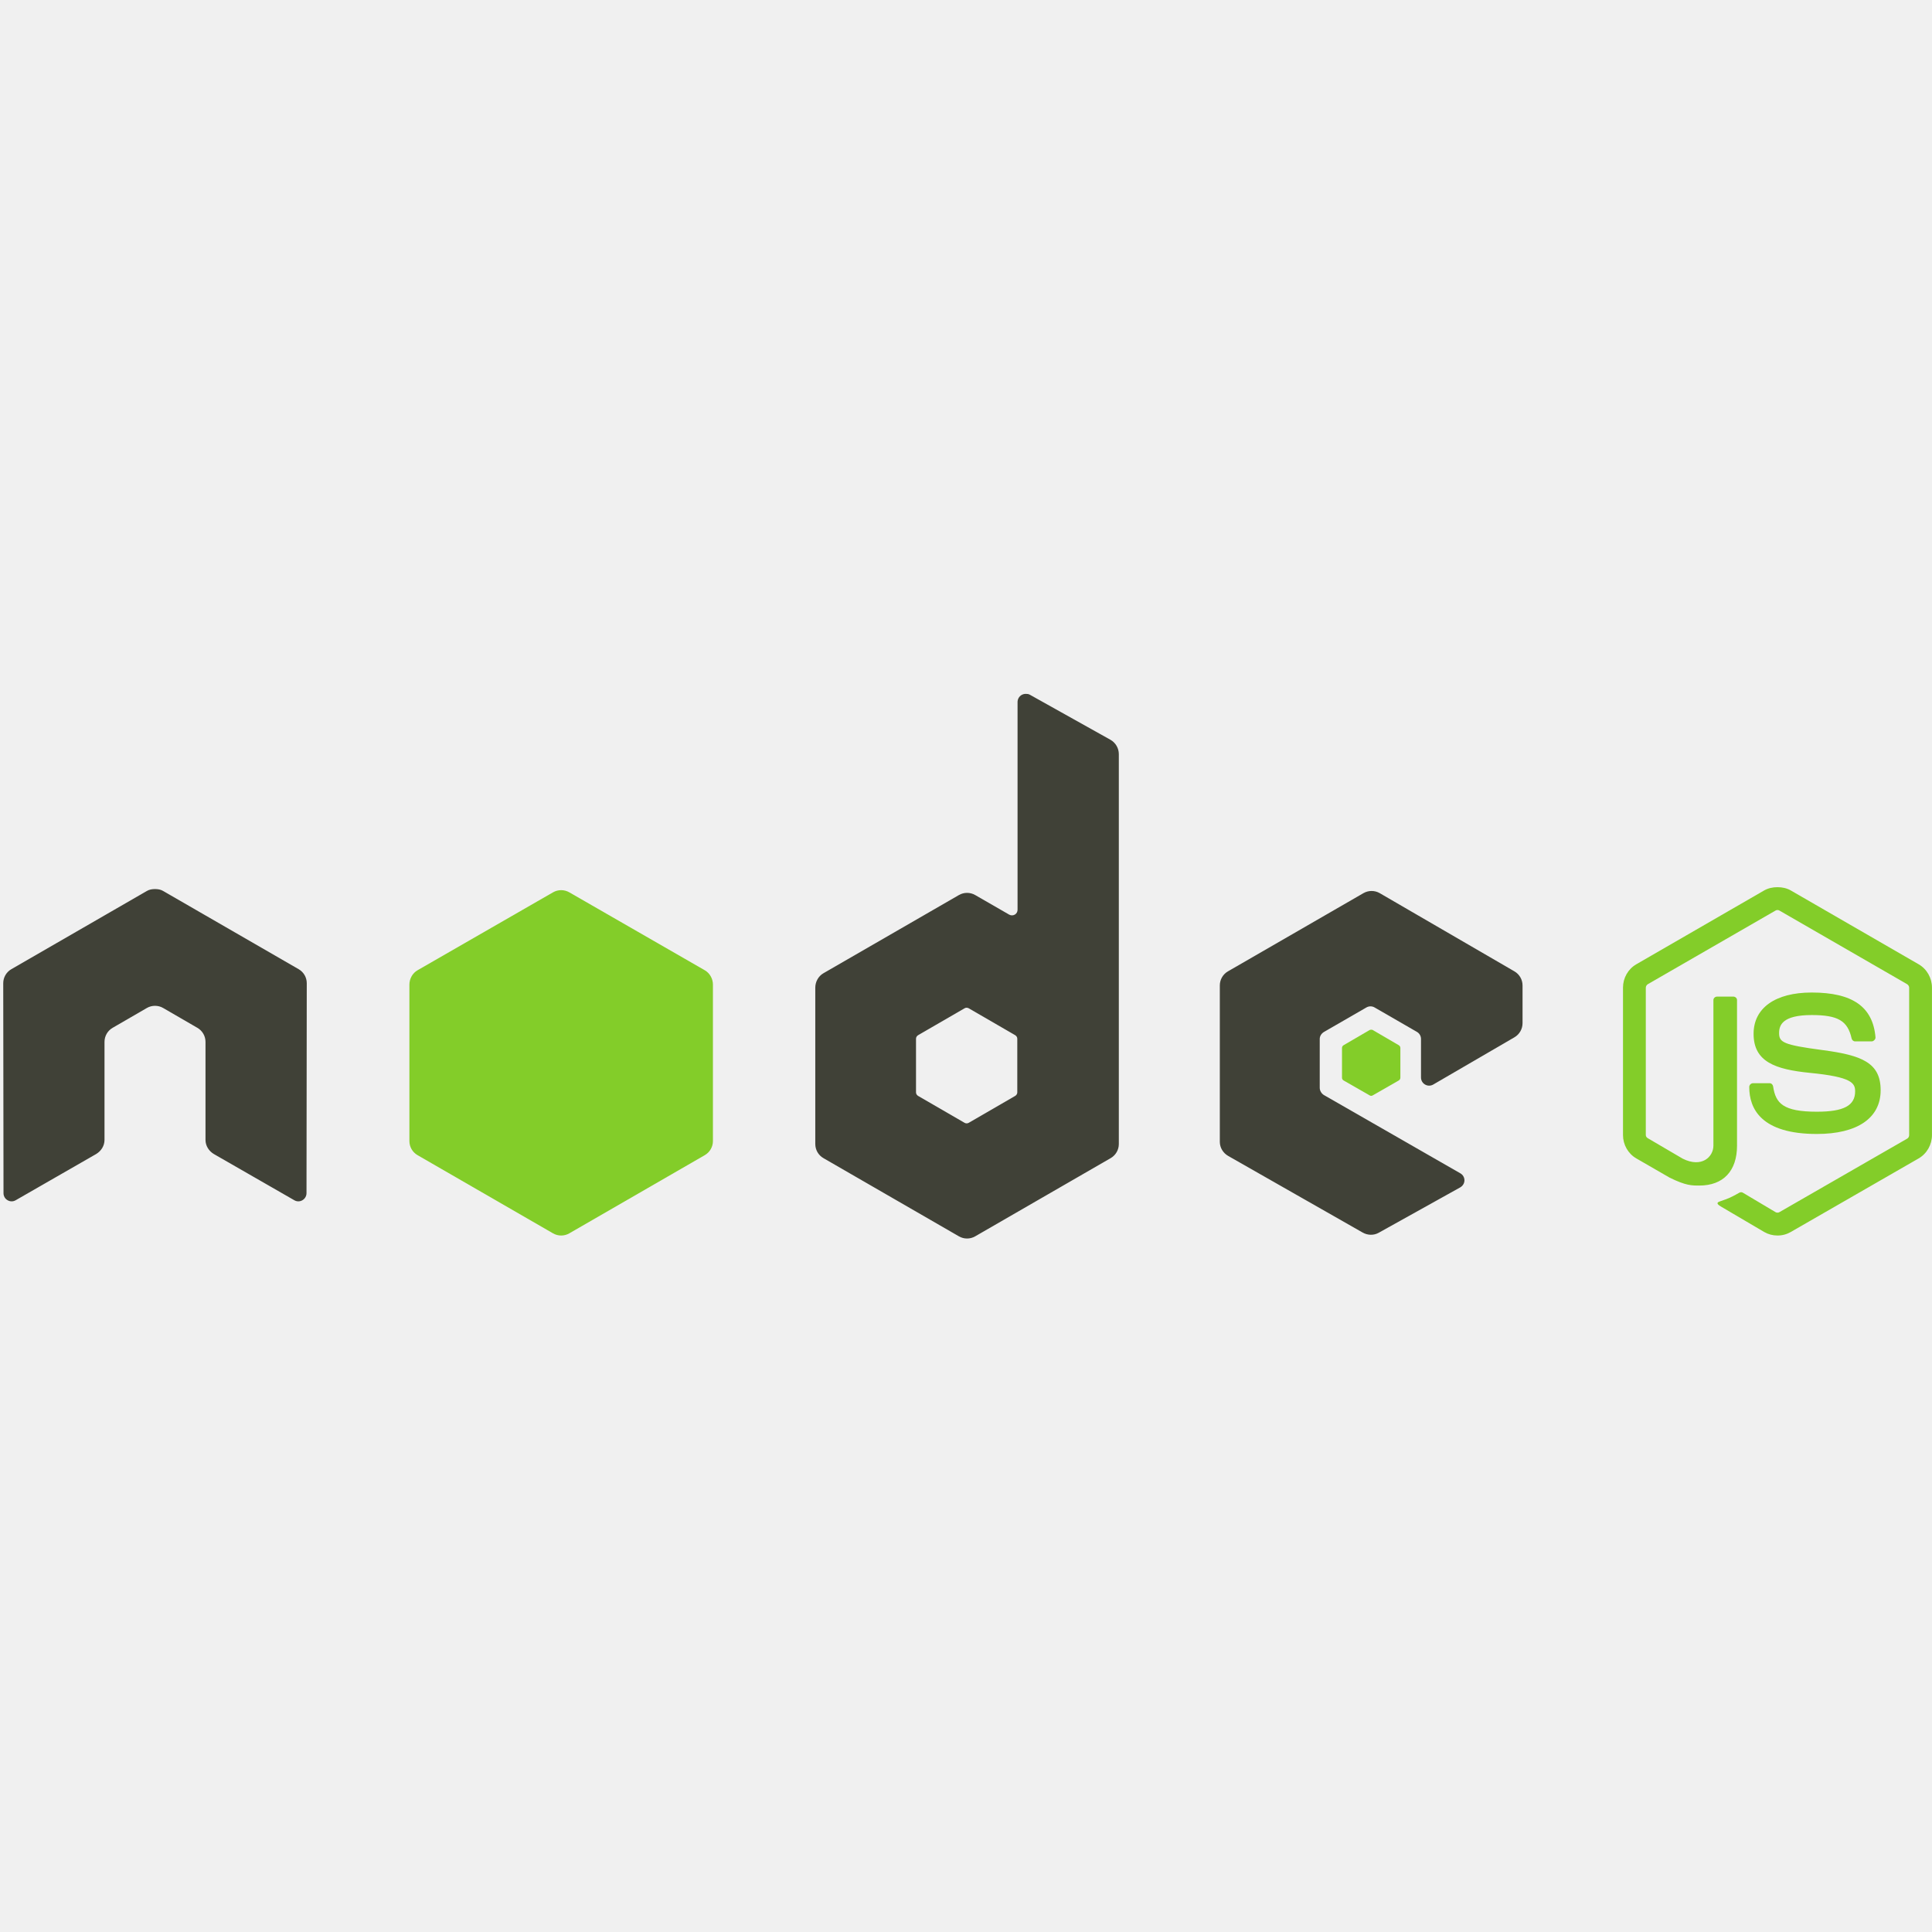
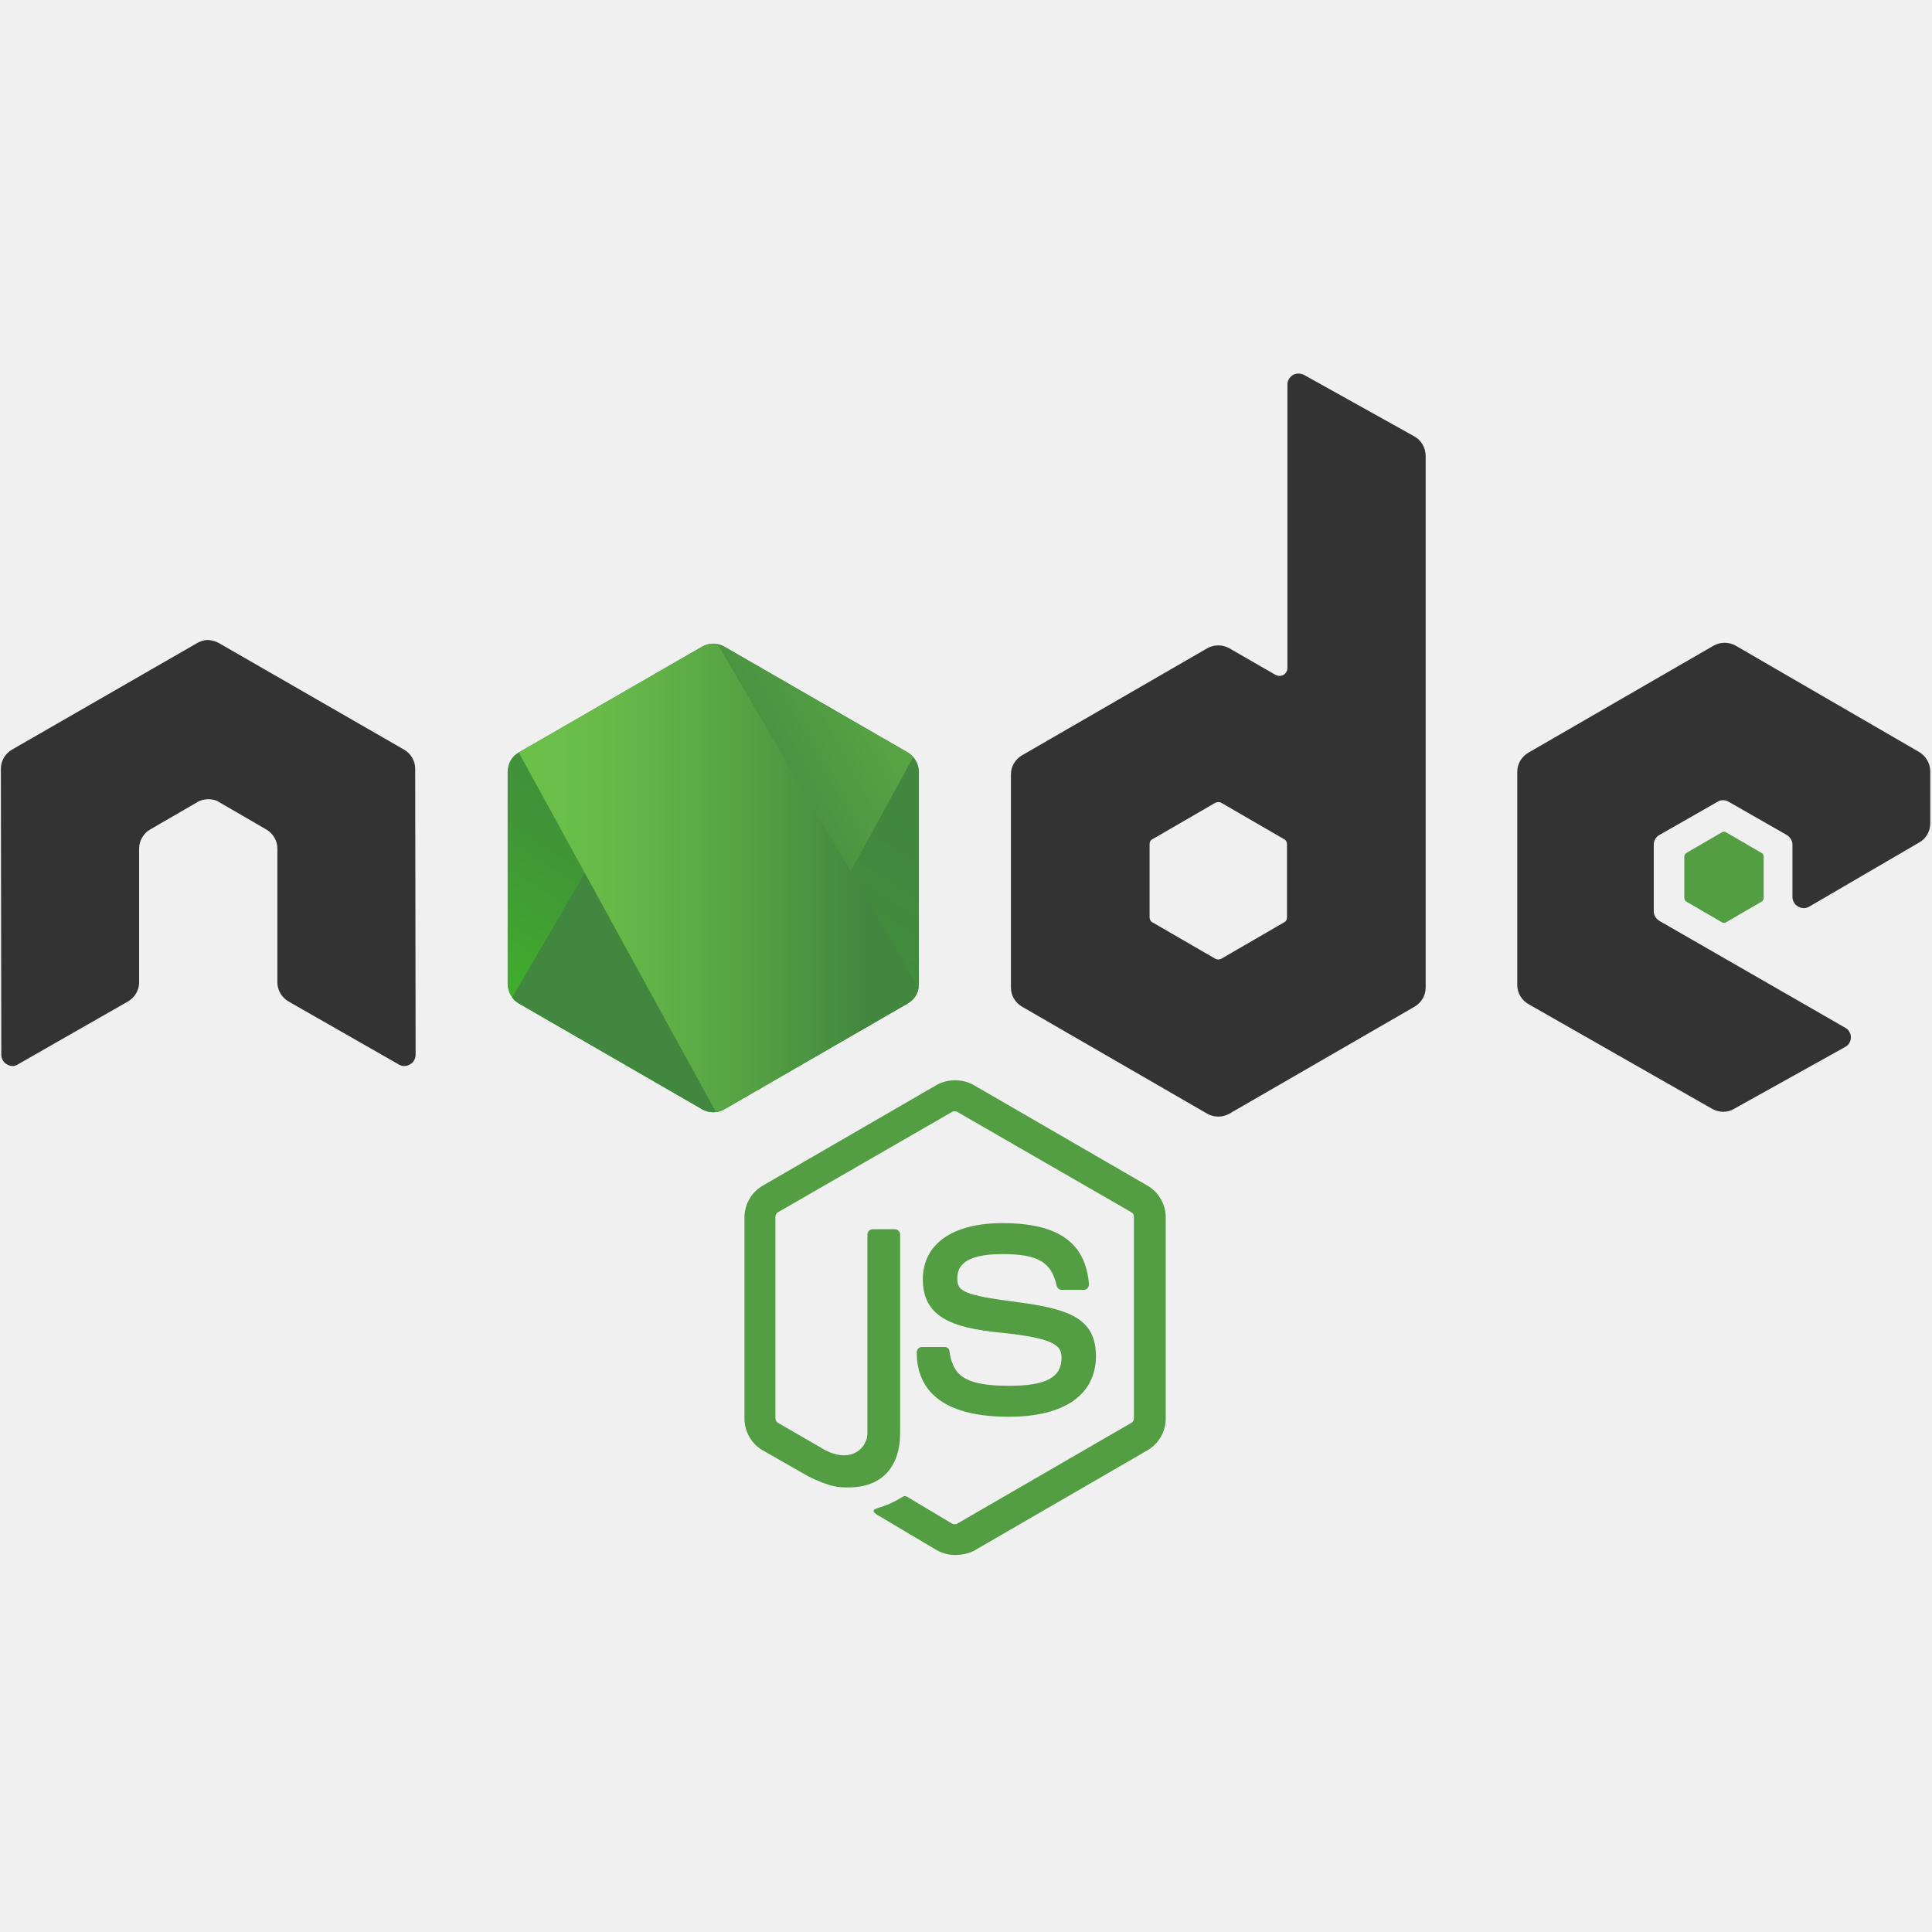
- <svg xmlns="http://www.w3.org/2000/svg" width="512px" height="512px" viewBox="0 -183.5 512 512" preserveAspectRatio="xMinYMin meet">
-   <g fill="#83CD29">
-     <path d="M471.05 51.611c-1.244 0-2.454.257-3.525.863l-33.888 19.57c-2.193 1.264-3.526 3.65-3.526 6.189v39.069c0 2.537 1.333 4.92 3.526 6.187l8.85 5.109c4.3 2.119 5.885 2.086 7.842 2.086 6.366 0 10.001-3.863 10.001-10.576V81.542c0-.545-.472-.935-1.007-.935h-4.245c-.544 0-1.007.39-1.007.935v38.566c0 2.975-3.1 5.968-8.13 3.453l-9.21-5.396c-.326-.177-.576-.49-.576-.863v-39.07c0-.37.247-.747.576-.935L470.547 57.8a.998.998 0 0 1 1.007 0l33.817 19.498c.322.194.576.553.576.936v39.069c0 .373-.188.755-.504.935l-33.889 19.498c-.29.173-.69.173-1.007 0l-8.706-5.18a.905.905 0 0 0-.863 0c-2.403 1.362-2.855 1.52-5.109 2.302-.555.194-1.398.495.288 1.44l11.368 6.69a6.995 6.995 0 0 0 3.526.936 6.949 6.949 0 0 0 3.525-.935l33.889-19.499c2.193-1.275 3.525-3.65 3.525-6.187v-39.07c0-2.538-1.332-4.92-3.525-6.187l-33.889-19.57c-1.062-.607-2.28-.864-3.525-.864z" />
-     <path d="M480.116 79.528c-9.65 0-15.397 4.107-15.397 10.937 0 7.408 5.704 9.444 14.966 10.36 11.08 1.085 11.943 2.712 11.943 4.893 0 3.783-3.016 5.396-10.144 5.396-8.957 0-10.925-2.236-11.584-6.691-.078-.478-.447-.864-.936-.864h-4.389c-.54 0-1.007.466-1.007 1.008 0 5.703 3.102 12.447 17.916 12.447 10.723 0 16.908-4.209 16.908-11.584 0-7.31-4.996-9.273-15.398-10.648-10.51-1.391-11.512-2.072-11.512-4.533 0-2.032.85-4.75 8.634-4.75 6.954 0 9.524 1.5 10.577 6.189.092.44.48.791.935.791h4.39c.27 0 .532-.166.719-.36.184-.207.314-.44.288-.719-.68-8.074-6.064-11.872-16.909-11.872z" />
+ <svg xmlns="http://www.w3.org/2000/svg" xmlns:xlink="http://www.w3.org/1999/xlink" width="512px" height="512px" viewBox="0 -99 512 512" preserveAspectRatio="xMidYMid">
+   <defs>
+     <linearGradient x1="68.188%" y1="17.487%" x2="27.823%" y2="89.755%" id="b">
+       <stop stop-color="#41873F" offset="0%" />
+       <stop stop-color="#418B3D" offset="32.88%" />
+       <stop stop-color="#419637" offset="63.52%" />
+       <stop stop-color="#3FA92D" offset="93.19%" />
+       <stop stop-color="#3FAE2A" offset="100%" />
+     </linearGradient>
+     <path id="a" d="M57.903 1.85a5.957 5.957 0 0 0-5.894 0L3.352 29.933c-1.85 1.04-2.89 3.005-2.89 5.085v56.286c0 2.08 1.156 4.045 2.89 5.085l48.657 28.085a5.957 5.957 0 0 0 5.894 0l48.658-28.085c1.849-1.04 2.89-3.005 2.89-5.085V35.019c0-2.08-1.157-4.045-2.89-5.085L57.903 1.85z" />
+     <linearGradient x1="43.277%" y1="55.169%" x2="159.245%" y2="-18.306%" id="d">
+       <stop stop-color="#41873F" offset="13.76%" />
+       <stop stop-color="#54A044" offset="40.32%" />
+       <stop stop-color="#66B848" offset="71.36%" />
+       <stop stop-color="#6CC04A" offset="90.81%" />
+     </linearGradient>
+     <linearGradient x1="-4413.77%" y1="13.43%" x2="5327.93%" y2="13.43%" id="e">
+       <stop stop-color="#6CC04A" offset="9.192%" />
+       <stop stop-color="#66B848" offset="28.64%" />
+       <stop stop-color="#54A044" offset="59.68%" />
+       <stop stop-color="#41873F" offset="86.24%" />
+     </linearGradient>
+     <linearGradient x1="-4.389%" y1="49.997%" x2="101.499%" y2="49.997%" id="f">
+       <stop stop-color="#6CC04A" offset="9.192%" />
+       <stop stop-color="#66B848" offset="28.64%" />
+       <stop stop-color="#54A044" offset="59.68%" />
+       <stop stop-color="#41873F" offset="86.24%" />
+     </linearGradient>
+     <linearGradient x1="-9713.77%" y1="36.21%" x2="27.93%" y2="36.21%" id="g">
+       <stop stop-color="#6CC04A" offset="9.192%" />
+       <stop stop-color="#66B848" offset="28.64%" />
+       <stop stop-color="#54A044" offset="59.68%" />
+       <stop stop-color="#41873F" offset="86.24%" />
+     </linearGradient>
+     <linearGradient x1="-103.861%" y1="50.275%" x2="100.797%" y2="50.275%" id="h">
+       <stop stop-color="#6CC04A" offset="9.192%" />
+       <stop stop-color="#66B848" offset="28.64%" />
+       <stop stop-color="#54A044" offset="59.68%" />
+       <stop stop-color="#41873F" offset="86.24%" />
+     </linearGradient>
+     <linearGradient x1="130.613%" y1="-211.069%" x2="4.393%" y2="201.605%" id="i">
+       <stop stop-color="#41873F" offset="0%" />
+       <stop stop-color="#418B3D" offset="32.88%" />
+       <stop stop-color="#419637" offset="63.52%" />
+       <stop stop-color="#3FA92D" offset="93.19%" />
+       <stop stop-color="#3FAE2A" offset="100%" />
+     </linearGradient>
+   </defs>
+   <g fill="none">
+     <path d="M253.11 313.094c-1.733 0-3.351-.462-4.854-1.271l-15.371-9.13c-2.312-1.272-1.156-1.734-.462-1.965 3.12-1.04 3.698-1.272 6.934-3.12.347-.232.81-.116 1.156.115l11.789 7.05c.462.231 1.04.231 1.386 0l46.115-26.698c.462-.231.694-.694.694-1.271v-53.28c0-.579-.232-1.04-.694-1.272l-46.115-26.582c-.462-.232-1.04-.232-1.386 0l-46.115 26.582c-.462.231-.694.809-.694 1.271v53.28c0 .463.232 1.04.694 1.272l12.598 7.281c6.819 3.467 11.095-.578 11.095-4.623v-52.587c0-.693.578-1.387 1.387-1.387h5.894c.694 0 1.387.578 1.387 1.387v52.587c0 9.13-4.97 14.447-13.638 14.447-2.658 0-4.738 0-10.633-2.89l-12.135-6.934c-3.005-1.733-4.854-4.97-4.854-8.437v-53.28c0-3.467 1.849-6.704 4.854-8.437l46.114-26.698c2.89-1.618 6.82-1.618 9.709 0l46.114 26.698c3.005 1.733 4.855 4.97 4.855 8.437v53.28c0 3.467-1.85 6.704-4.855 8.437l-46.114 26.698c-1.503.694-3.236 1.04-4.854 1.04zm14.216-36.637c-20.225 0-24.386-9.246-24.386-17.105 0-.694.578-1.387 1.387-1.387h6.01c.693 0 1.271.462 1.271 1.156.925 6.125 3.583 9.13 15.834 9.13 9.708 0 13.87-2.196 13.87-7.397 0-3.005-1.157-5.2-16.297-6.703-12.598-1.272-20.457-4.045-20.457-14.1 0-9.362 7.86-14.91 21.035-14.91 14.793 0 22.075 5.086 23 16.18 0 .348-.116.694-.347 1.041-.232.231-.578.462-.925.462h-6.01c-.578 0-1.156-.462-1.271-1.04-1.387-6.356-4.97-8.437-14.447-8.437-10.633 0-11.905 3.699-11.905 6.472 0 3.352 1.503 4.392 15.834 6.241 14.216 1.85 20.92 4.508 20.92 14.447-.116 10.171-8.437 15.95-23.116 15.95z" fill="#539E43" />
+     <path d="M110.028 104.712c0-2.08-1.156-4.046-3.005-5.086l-49.004-28.2c-.81-.463-1.734-.694-2.658-.81h-.463c-.924 0-1.849.347-2.658.81l-49.004 28.2c-1.85 1.04-3.005 3.005-3.005 5.086l.116 75.817c0 1.04.578 2.08 1.502 2.543.925.578 2.08.578 2.89 0l29.125-16.643c1.849-1.04 3.005-3.005 3.005-5.085v-35.482c0-2.08 1.155-4.045 3.005-5.085l12.366-7.166c.925-.578 1.965-.81 3.005-.81 1.04 0 2.08.232 2.89.81l12.366 7.166c1.85 1.04 3.005 3.004 3.005 5.085v35.482c0 2.08 1.156 4.045 3.005 5.085l29.125 16.643c.925.578 2.08.578 3.005 0 .925-.463 1.503-1.503 1.503-2.543l-.116-75.817zM345.571.347c-.924-.463-2.08-.463-2.89 0-.924.578-1.502 1.502-1.502 2.542v75.125c0 .693-.346 1.386-1.04 1.849-.693.346-1.387.346-2.08 0l-12.251-7.05a5.957 5.957 0 0 0-5.895 0l-49.004 28.316c-1.849 1.04-3.005 3.005-3.005 5.085v56.516c0 2.08 1.156 4.046 3.005 5.086l49.004 28.316a5.957 5.957 0 0 0 5.895 0l49.004-28.316c1.849-1.04 3.005-3.005 3.005-5.086V21.844c0-2.196-1.156-4.16-3.005-5.201L345.572.347zm-4.507 143.776c0 .578-.231 1.04-.694 1.271l-16.758 9.708a1.714 1.714 0 0 1-1.503 0l-16.758-9.708c-.463-.231-.694-.809-.694-1.271v-19.417c0-.578.231-1.04.694-1.271l16.758-9.709a1.714 1.714 0 0 1 1.503 0l16.758 9.709c.463.23.694.809.694 1.271v19.417zM508.648 124.244c1.85-1.04 2.89-3.005 2.89-5.086v-13.753c0-2.08-1.156-4.045-2.89-5.085l-48.657-28.2a5.957 5.957 0 0 0-5.894 0l-49.004 28.315c-1.85 1.04-3.005 3.005-3.005 5.086v56.516c0 2.08 1.155 4.045 3.005 5.085l48.657 27.738c1.85 1.04 4.045 1.04 5.779 0L489 178.45c.925-.463 1.503-1.503 1.503-2.543 0-1.04-.578-2.08-1.503-2.543l-49.235-28.316c-.924-.577-1.502-1.502-1.502-2.542v-17.683c0-1.04.578-2.08 1.502-2.543l15.372-8.784a2.821 2.821 0 0 1 3.005 0l15.371 8.784c.925.578 1.503 1.502 1.503 2.543v13.869c0 1.04.578 2.08 1.502 2.542.925.578 2.08.578 3.005 0l29.125-16.99z" fill="#333" />
+     <path d="M456.293 121.586a1.05 1.05 0 0 1 1.155 0l9.362 5.432c.347.23.578.577.578 1.04v10.864c0 .462-.231.809-.578 1.04l-9.362 5.432a1.05 1.05 0 0 1-1.155 0l-9.362-5.432c-.347-.231-.578-.578-.578-1.04v-10.864c0-.463.231-.81.578-1.04l9.362-5.432z" fill="#539E43" />
+     <g transform="translate(134.068 70.501)">
+       <mask id="c" fill="#fff">
+         <use xlink:href="#a" />
+       </mask>
+       <use fill="url(#b)" xlink:href="#a" />
+       <g mask="url(#c)">
+         <path d="M51.893 1.85L3.121 29.933C1.27 30.974 0 32.94 0 35.02v56.286c0 1.387.578 2.658 1.502 3.698L56.285 1.156c-1.387-.231-3.005-.116-4.392.693zM56.632 125.053c.462-.116.925-.347 1.387-.578l48.773-28.085c1.85-1.04 3.005-3.005 3.005-5.085V35.019c0-1.502-.694-3.005-1.734-4.045l-51.43 94.079z" />
+         <path d="M106.676 29.934L57.788 1.85a8.025 8.025 0 0 0-1.503-.578L1.502 95.12a6.082 6.082 0 0 0 1.619 1.387l48.888 28.085c1.387.809 3.005 1.04 4.507.577l51.432-94.078c-.347-.462-.81-.81-1.272-1.156z" fill="url(#d)" />
+       </g>
+       <g mask="url(#c)">
+         <path d="M109.797 91.305V35.019c0-2.08-1.271-4.045-3.12-5.085L57.786 1.85a5.106 5.106 0 0 0-1.848-.693l53.511 91.42c.231-.347.347-.809.347-1.271zM3.12 29.934C1.272 30.974 0 32.94 0 35.02v56.286c0 2.08 1.387 4.045 3.12 5.085l48.889 28.085c1.156.693 2.427.925 3.814.693L3.467 29.818l-.346.116z" />
+         <path fill="url(#e)" fill-rule="evenodd" d="M50.391.809l-.693.347h.924l-.231-.347z" transform="translate(0 -9.246)" />
+         <path d="M106.792 105.636c1.387-.809 2.427-2.196 2.89-3.698L56.053 10.402c-1.387-.231-2.89-.116-4.16.693L3.351 39.065l52.355 95.465a8.057 8.057 0 0 0 2.196-.693l48.889-28.2z" fill="url(#f)" fill-rule="evenodd" transform="translate(0 -9.246)" />
+         <path fill="url(#g)" fill-rule="evenodd" d="M111.3 104.712l-.347-.578v.809l.346-.231z" transform="translate(0 -9.246)" />
+         <path d="M106.792 105.636l-48.773 28.085a6.973 6.973 0 0 1-2.196.693l.925 1.734 54.089-31.32v-.694l-1.387-2.312c-.231 1.618-1.271 3.005-2.658 3.814z" fill="url(#h)" fill-rule="evenodd" transform="translate(0 -9.246)" />
+         <path d="M106.792 105.636l-48.773 28.085a6.973 6.973 0 0 1-2.196.693l.925 1.734 54.089-31.32v-.694l-1.387-2.312c-.231 1.618-1.271 3.005-2.658 3.814z" fill="url(#i)" fill-rule="evenodd" transform="translate(0 -9.246)" />
+       </g>
+     </g>
  </g>
-   <path d="M271.821.383a2.181 2.181 0 0 0-1.08.287 2.18 2.18 0 0 0-1.079 1.871v55.042c0 .54-.251 1.024-.719 1.295a1.501 1.501 0 0 1-1.511 0l-8.994-5.18a4.31 4.31 0 0 0-4.317 0l-35.903 20.721c-1.342.775-2.158 2.264-2.158 3.814v41.443c0 1.548.817 2.966 2.158 3.741l35.903 20.722a4.3 4.3 0 0 0 4.317 0l35.903-20.722a4.308 4.308 0 0 0 2.159-3.741V16.356a4.386 4.386 0 0 0-2.23-3.814L272.9.598c-.335-.187-.707-.22-1.079-.215zM40.861 52.115c-.684.027-1.328.147-1.942.503L3.015 73.34a4.3 4.3 0 0 0-2.158 3.741L.929 132.7c0 .773.399 1.492 1.079 1.87a2.096 2.096 0 0 0 2.159 0l21.297-12.231c1.349-.802 2.23-2.196 2.23-3.742V92.623c0-1.55.815-2.972 2.159-3.742l9.065-5.252a4.251 4.251 0 0 1 2.159-.576c.74 0 1.5.185 2.158.576l9.066 5.252a4.296 4.296 0 0 1 2.159 3.742v25.973c0 1.546.89 2.95 2.23 3.742l21.297 12.232a2.096 2.096 0 0 0 2.159 0 2.164 2.164 0 0 0 1.08-1.871l.07-55.618a4.28 4.28 0 0 0-2.158-3.741L43.235 52.618c-.607-.356-1.253-.475-1.942-.503h-.432zm322.624.503c-.75 0-1.485.19-2.158.576l-35.903 20.722a4.306 4.306 0 0 0-2.159 3.741V119.1c0 1.559.878 2.971 2.23 3.742l35.616 20.29c1.315.75 2.921.807 4.245.07l21.585-12.015c.685-.38 1.148-1.09 1.151-1.87a2.126 2.126 0 0 0-1.079-1.871l-36.119-20.722c-.676-.386-1.151-1.167-1.151-1.943v-12.95c0-.775.48-1.485 1.151-1.871l11.224-6.476a2.155 2.155 0 0 1 2.159 0L375.5 89.96a2.152 2.152 0 0 1 1.08 1.87v10.217a2.15 2.15 0 0 0 1.079 1.87c.673.389 1.487.39 2.158 0L401.331 91.4a4.325 4.325 0 0 0 2.159-3.742v-10c0-1.545-.82-2.966-2.159-3.742l-35.687-20.722a4.279 4.279 0 0 0-2.159-.575zm-107.35 30.939c.188 0 .408.046.576.143l12.304 7.123c.334.193.576.55.576.935v14.246c0 .387-.24.743-.576.936l-12.304 7.123a1.088 1.088 0 0 1-1.079 0l-12.303-7.123c-.335-.194-.576-.549-.576-.936V91.758c0-.386.242-.74.576-.935l12.303-7.122a.948.948 0 0 1 .504-.143v-.001z" fill="#404137" />
-   <path d="M148.714 52.402c-.748 0-1.488.19-2.158.576l-35.903 20.65c-1.343.773-2.159 2.265-2.159 3.813v41.443c0 1.55.817 2.966 2.159 3.742l35.903 20.721a4.297 4.297 0 0 0 4.317 0l35.903-20.721a4.308 4.308 0 0 0 2.158-3.742V77.441c0-1.55-.816-3.04-2.158-3.813l-35.903-20.65a4.297 4.297 0 0 0-2.159-.576zM363.413 89.385c-.143 0-.302 0-.431.072l-6.907 4.029a.84.84 0 0 0-.432.72v7.914c0 .298.172.571.432.72l6.907 3.957c.259.15.535.15.791 0l6.907-3.958a.846.846 0 0 0 .432-.719v-7.915a.846.846 0 0 0-.432-.719l-6.907-4.03c-.128-.075-.216-.07-.36-.07z" fill="#83CD29" />
</svg>
